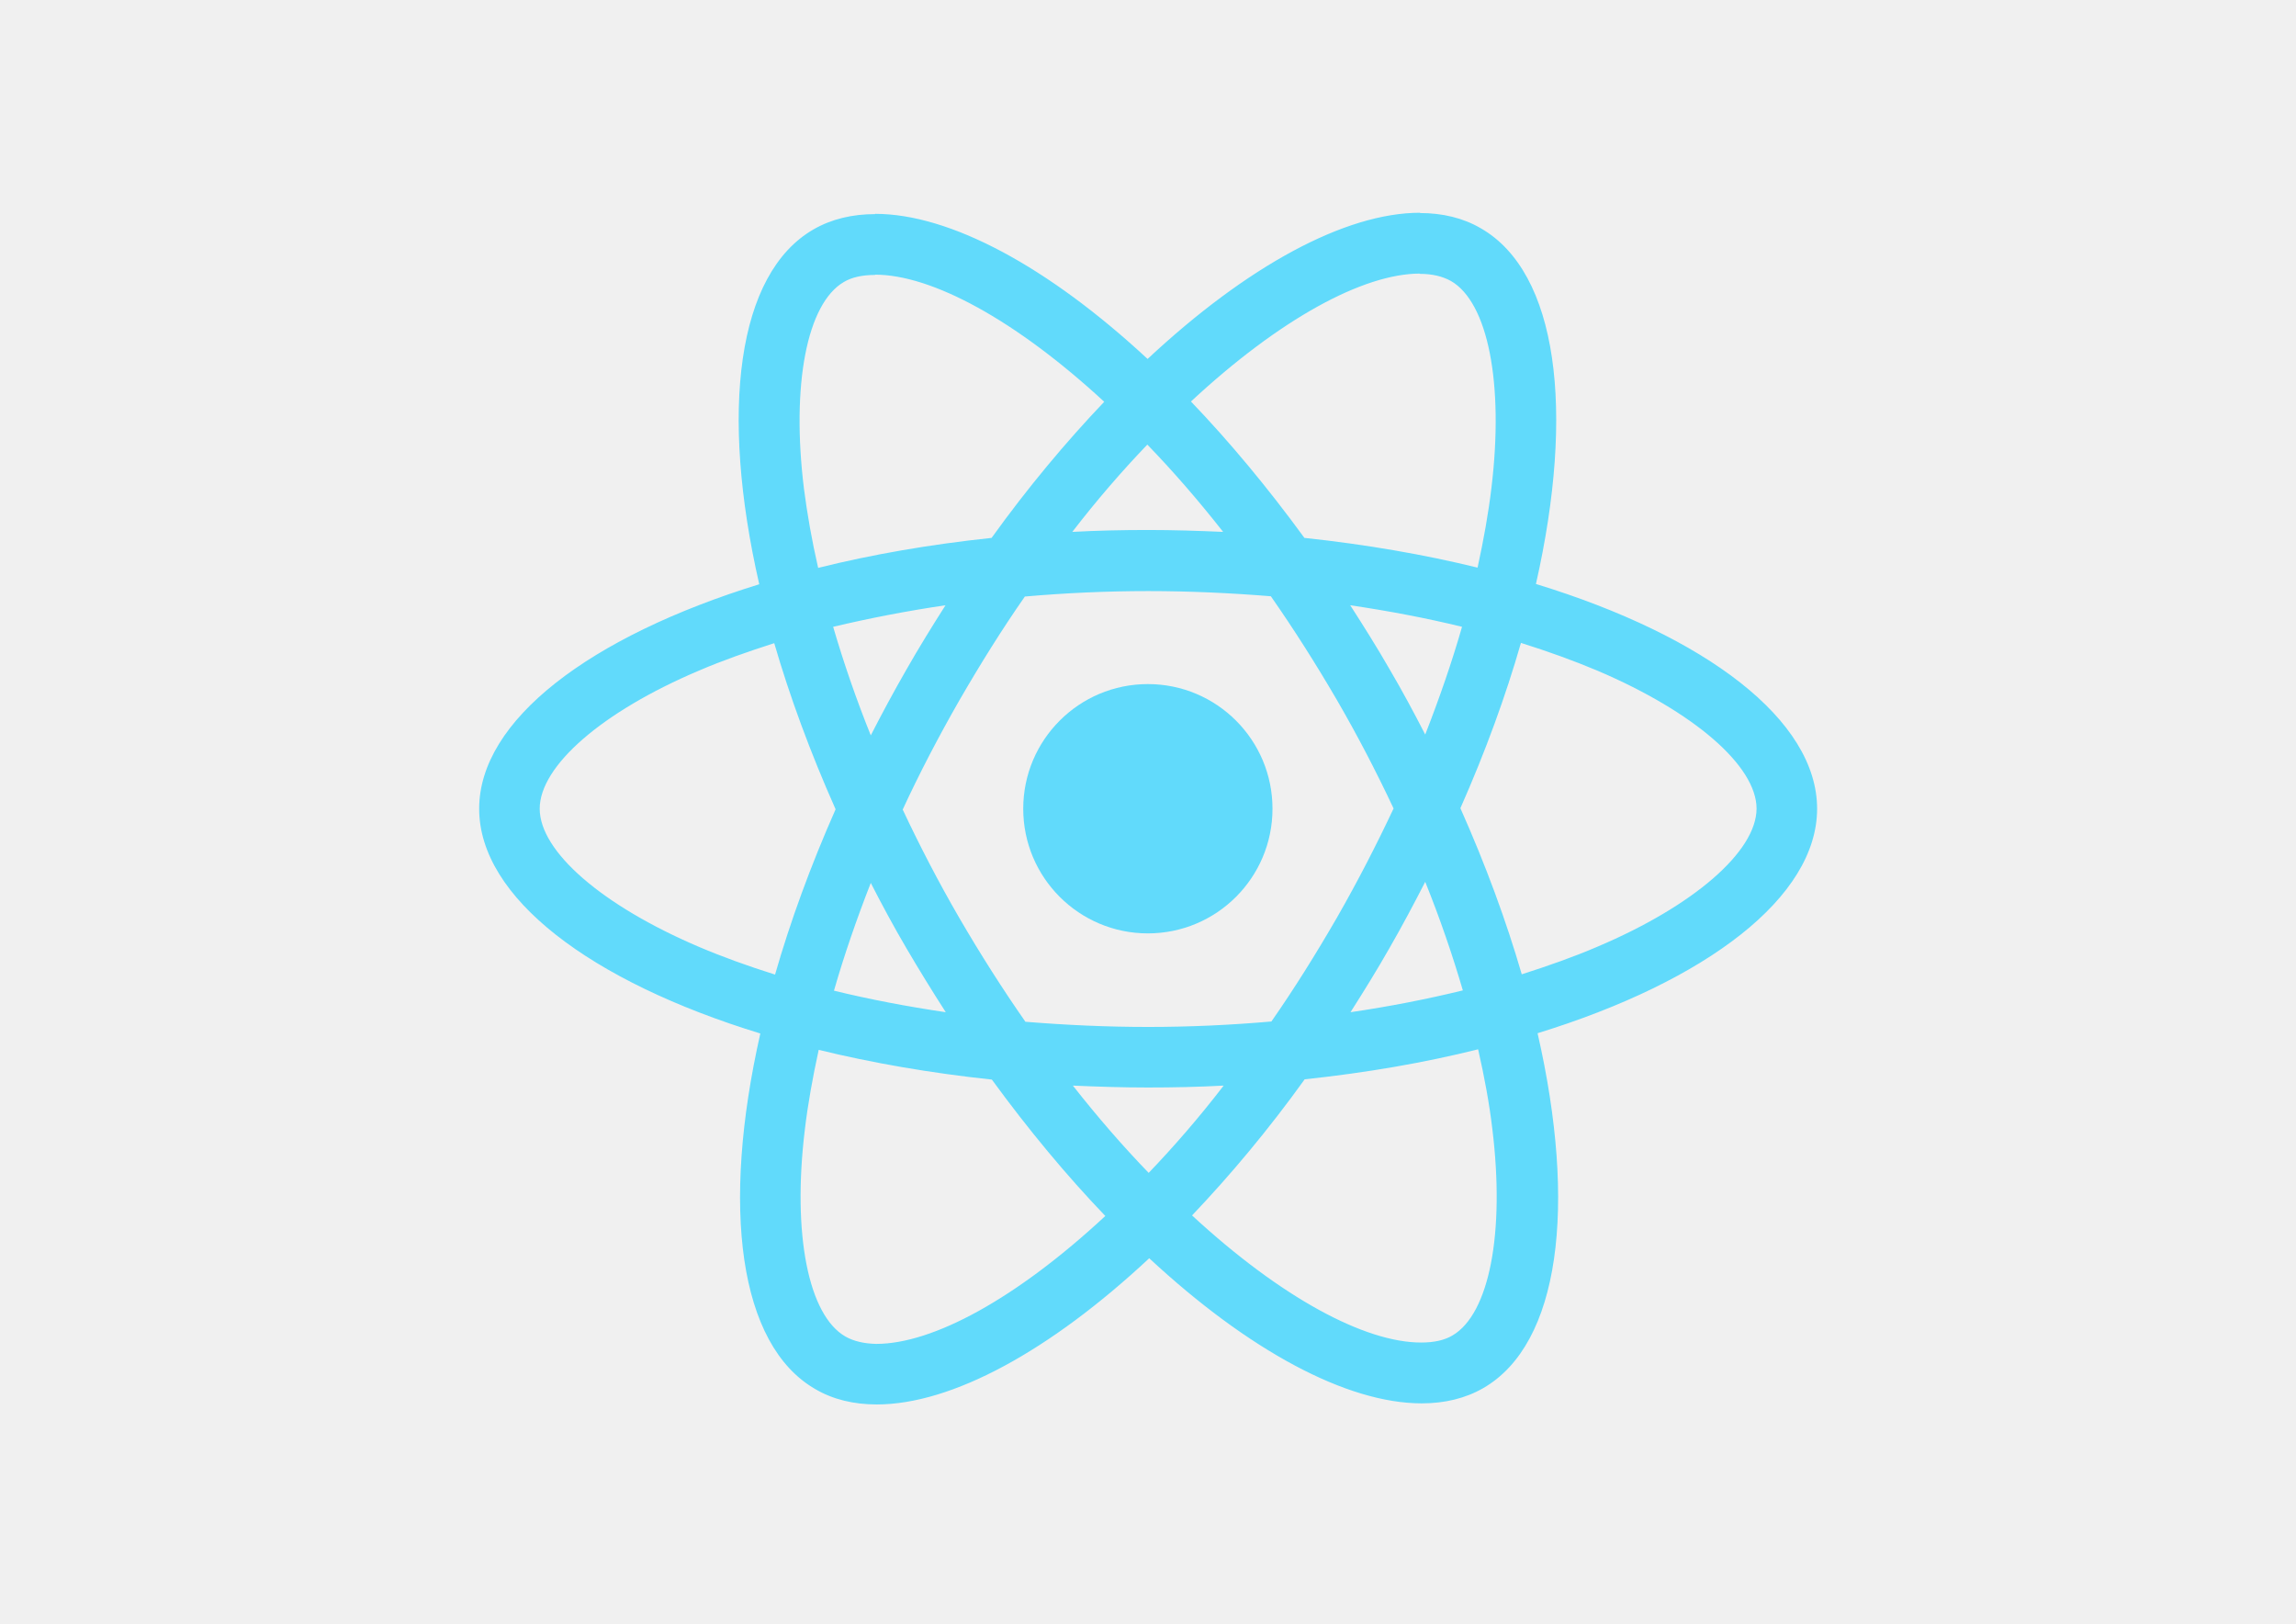
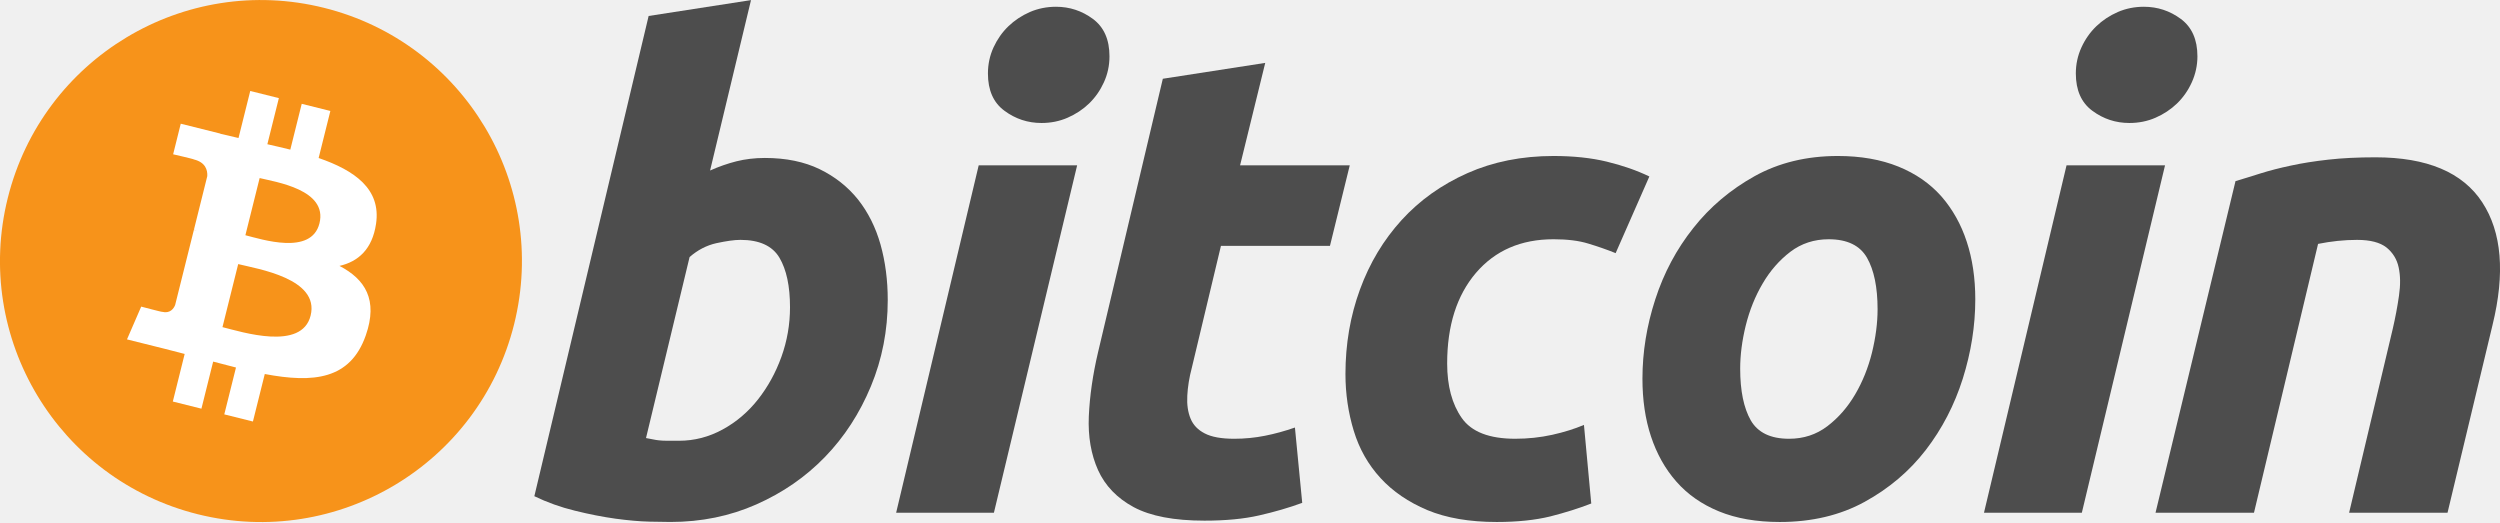
- <svg xmlns="http://www.w3.org/2000/svg" viewBox="0 0 841.9 595.3">
-   <g fill="#61DAFB">
-     <path d="M666.3 296.5c0-32.5-40.7-63.3-103.1-82.4 14.4-63.6 8-114.2-20.2-130.4-6.5-3.8-14.1-5.6-22.4-5.6v22.3c4.6 0 8.3.9 11.4 2.6 13.6 7.8 19.5 37.5 14.9 75.7-1.1 9.4-2.9 19.3-5.1 29.4-19.6-4.8-41-8.5-63.5-10.9-13.5-18.5-27.5-35.3-41.6-50 32.6-30.3 63.2-46.9 84-46.9V78c-27.5 0-63.5 19.6-99.9 53.6-36.4-33.8-72.4-53.2-99.9-53.2v22.3c20.7 0 51.4 16.5 84 46.6-14 14.7-28 31.4-41.3 49.9-22.6 2.4-44 6.1-63.6 11-2.3-10-4-19.7-5.2-29-4.7-38.2 1.1-67.9 14.6-75.8 3-1.8 6.9-2.6 11.5-2.6V78.5c-8.4 0-16 1.8-22.6 5.6-28.1 16.2-34.4 66.7-19.9 130.1-62.2 19.2-102.7 49.9-102.7 82.3 0 32.5 40.7 63.3 103.1 82.4-14.4 63.6-8 114.2 20.2 130.4 6.5 3.8 14.1 5.6 22.5 5.6 27.5 0 63.5-19.6 99.9-53.6 36.4 33.8 72.4 53.2 99.9 53.2 8.4 0 16-1.8 22.6-5.6 28.1-16.2 34.4-66.7 19.9-130.1 62-19.1 102.5-49.9 102.5-82.3zm-130.2-66.7c-3.7 12.9-8.3 26.2-13.5 39.5-4.1-8-8.4-16-13.1-24-4.6-8-9.5-15.8-14.4-23.4 14.2 2.1 27.9 4.7 41 7.9zm-45.8 106.5c-7.8 13.5-15.8 26.3-24.1 38.2-14.9 1.3-30 2-45.2 2-15.1 0-30.2-.7-45-1.9-8.3-11.9-16.4-24.6-24.2-38-7.6-13.1-14.5-26.4-20.8-39.8 6.2-13.4 13.2-26.8 20.7-39.9 7.8-13.5 15.8-26.3 24.1-38.2 14.9-1.3 30-2 45.2-2 15.1 0 30.2.7 45 1.9 8.3 11.9 16.4 24.6 24.2 38 7.6 13.1 14.5 26.4 20.8 39.8-6.3 13.4-13.2 26.8-20.7 39.9zm32.3-13c5.4 13.4 10 26.8 13.8 39.8-13.1 3.2-26.9 5.9-41.2 8 4.9-7.7 9.8-15.6 14.4-23.7 4.6-8 8.9-16.1 13-24.1zM421.2 430c-9.3-9.6-18.6-20.3-27.8-32 9 .4 18.2.7 27.5.7 9.4 0 18.7-.2 27.8-.7-9 11.7-18.3 22.4-27.5 32zm-74.4-58.9c-14.2-2.1-27.9-4.7-41-7.9 3.7-12.9 8.3-26.2 13.5-39.5 4.1 8 8.4 16 13.1 24 4.7 8 9.5 15.8 14.4 23.4zM420.7 163c9.3 9.6 18.6 20.3 27.8 32-9-.4-18.2-.7-27.5-.7-9.4 0-18.7.2-27.8.7 9-11.7 18.3-22.4 27.5-32zm-74 58.9c-4.9 7.7-9.8 15.6-14.4 23.7-4.6 8-8.9 16-13 24-5.4-13.4-10-26.8-13.8-39.8 13.1-3.1 26.9-5.8 41.2-7.9zm-90.5 125.2c-35.4-15.1-58.3-34.9-58.3-50.6 0-15.7 22.9-35.6 58.3-50.6 8.6-3.7 18-7 27.7-10.1 5.7 19.6 13.2 40 22.5 60.9-9.2 20.8-16.6 41.1-22.2 60.6-9.9-3.1-19.3-6.5-28-10.2zM310 490c-13.6-7.8-19.5-37.5-14.9-75.7 1.1-9.4 2.9-19.3 5.1-29.4 19.6 4.8 41 8.5 63.5 10.9 13.5 18.5 27.5 35.3 41.6 50-32.6 30.3-63.2 46.9-84 46.9-4.5-.1-8.3-1-11.3-2.7zm237.2-76.2c4.7 38.2-1.1 67.9-14.6 75.8-3 1.8-6.9 2.6-11.5 2.6-20.7 0-51.4-16.5-84-46.6 14-14.7 28-31.4 41.3-49.9 22.6-2.4 44-6.1 63.6-11 2.3 10.1 4.1 19.8 5.2 29.1zm38.5-66.7c-8.6 3.7-18 7-27.7 10.1-5.7-19.6-13.2-40-22.5-60.9 9.2-20.8 16.6-41.1 22.2-60.6 9.9 3.1 19.3 6.5 28.1 10.2 35.4 15.1 58.3 34.9 58.3 50.6-.1 15.7-23 35.6-58.4 50.6zM320.8 78.4z" />
-     <circle cx="420.9" cy="296.5" r="45.7" />
-     <path d="M520.5 78.1z" />
+ <svg xmlns="http://www.w3.org/2000/svg" height="64.001" width="306.5" version="1.1">
+   <g transform="translate(-289.6074,-317.5047)">
+     <path d="m352.64,357.25c-4.274,17.143-21.637,27.576-38.782,23.301-17.138-4.274-27.571-21.638-23.295-38.78,4.272-17.145,21.635-27.579,38.775-23.305,17.144,4.274,27.576,21.64,23.302,38.784z" fill="#f7931a" />
+     <path d="m335.71,344.95c0.637-4.258-2.605-6.547-7.038-8.074l1.438-5.768-3.511-0.875-1.4,5.616c-0.923-0.23-1.871-0.447-2.813-0.662l1.41-5.653-3.509-0.875-1.439,5.766c-0.764-0.174-1.514-0.346-2.242-0.527l0.004-0.018-4.842-1.209-0.934,3.75s2.605,0.597,2.55,0.634c1.422,0.355,1.679,1.296,1.636,2.042l-1.638,6.571c0.098,0.025,0.225,0.061,0.365,0.117-0.117-0.029-0.242-0.061-0.371-0.092l-2.296,9.205c-0.174,0.432-0.615,1.08-1.609,0.834,0.035,0.051-2.552-0.637-2.552-0.637l-1.743,4.019,4.569,1.139c0.85,0.213,1.683,0.436,2.503,0.646l-1.453,5.834,3.507,0.875,1.439-5.772c0.958,0.26,1.888,0.5,2.798,0.726l-1.434,5.745,3.511,0.875,1.453-5.823c5.987,1.133,10.489,0.676,12.384-4.739,1.527-4.36-0.076-6.875-3.226-8.515,2.294-0.529,4.022-2.038,4.483-5.155zm-8.022,11.249c-1.085,4.36-8.426,2.003-10.806,1.412l1.928-7.729c2.38,0.594,10.012,1.77,8.878,6.317zm1.086-11.312c-0.99,3.966-7.1,1.951-9.082,1.457l1.748-7.01c1.982,0.494,8.365,1.416,7.334,5.553z" fill="#FFF" />
+     <path fill="#4d4d4d" d="m383.38,336.87c2.595,0,4.837,0.465,6.721,1.378,1.893,0.922,3.455,2.164,4.708,3.726,1.236,1.57,2.156,3.405,2.75,5.508,0.59,2.109,0.886,4.376,0.886,6.803,0,3.728-0.683,7.25-2.062,10.57-1.379,3.325-3.25,6.209-5.63,8.669-2.378,2.457-5.186,4.394-8.424,5.825-3.233,1.432-6.748,2.148-10.522,2.148-0.488,0-1.346-0.014-2.558-0.039s-2.605-0.15-4.165-0.361c-1.57-0.219-3.23-0.543-4.983-0.977-1.752-0.426-3.416-1.023-4.983-1.781l14.012-58.876,12.55-1.945-5.017,20.893c1.074-0.484,2.156-0.859,3.236-1.132,1.081-0.269,2.241-0.409,3.481-0.409zm-10.527,34.671c1.89,0,3.671-0.465,5.344-1.378,1.678-0.914,3.126-2.148,4.339-3.685,1.213-1.544,2.173-3.283,2.873-5.226s1.054-3.97,1.054-6.079c0-2.591-0.433-4.612-1.296-6.073-0.863-1.455-2.46-2.187-4.779-2.187-0.76,0-1.739,0.145-2.953,0.404-1.218,0.275-2.308,0.846-3.285,1.705l-5.342,22.188c0.322,0.057,0.607,0.111,0.85,0.162,0.238,0.055,0.501,0.094,0.763,0.121,0.277,0.031,0.594,0.047,0.977,0.047s0.862,0.001,1.455,0.001z" />
+     <path fill="#4d4d4d" d="m411.46,380.37h-11.987l10.123-42.597h12.069l-10.205,42.597zm5.833-47.787c-1.673,0-3.19-0.498-4.536-1.496-1.357-0.992-2.029-2.519-2.029-4.577,0-1.132,0.23-2.194,0.686-3.196,0.463-1,1.068-1.861,1.826-2.593,0.757-0.726,1.634-1.306,2.63-1.743,1.002-0.43,2.068-0.645,3.204-0.645,1.672,0,3.181,0.498,4.532,1.496,1.346,1.003,2.023,2.53,2.023,4.577,0,1.136-0.229,2.202-0.689,3.202-0.457,1-1.062,1.861-1.82,2.593-0.751,0.727-1.636,1.305-2.63,1.738-1.003,0.437-2.065,0.644-3.197,0.644z" />
+     <path fill="#4d4d4d" d="m432.17,327.16,12.555-1.945-3.083,12.556h13.446l-2.428,9.878h-13.365l-3.56,14.9c-0.328,1.242-0.514,2.402-0.566,3.48-0.059,1.083,0.078,2.013,0.402,2.796,0.322,0.785,0.901,1.39,1.741,1.818,0.836,0.435,2.033,0.654,3.603,0.654,1.293,0,2.553-0.123,3.771-0.367,1.211-0.24,2.438-0.574,3.68-1.011l0.894,9.236c-1.62,0.594-3.374,1.105-5.264,1.535-1.893,0.436-4.134,0.646-6.724,0.646-3.724,0-6.611-0.553-8.668-1.654-2.054-1.109-3.506-2.624-4.375-4.542-0.857-1.911-1.24-4.114-1.133-6.596,0.111-2.488,0.486-5.103,1.133-7.857l7.941-33.527z" />
+     <path fill="#4d4d4d" d="m454.56,363.36c0-3.669,0.594-7.129,1.781-10.368,1.185-3.242,2.892-6.077,5.107-8.51,2.207-2.421,4.896-4.339,8.061-5.747,3.15-1.4,6.677-2.106,10.564-2.106,2.433,0,4.606,0.23,6.518,0.691,1.92,0.465,3.657,1.066,5.228,1.82l-4.134,9.4c-1.08-0.438-2.201-0.824-3.36-1.174-1.16-0.357-2.576-0.529-4.251-0.529-4.001,0-7.164,1.379-9.518,4.128-2.345,2.751-3.526,6.454-3.526,11.099,0,2.753,0.594,4.979,1.786,6.682,1.186,1.703,3.377,2.55,6.558,2.55,1.57,0,3.085-0.164,4.536-0.484,1.462-0.324,2.753-0.732,3.89-1.214l0.895,9.636c-1.516,0.588-3.188,1.119-5.022,1.584-1.838,0.449-4.026,0.682-6.563,0.682-3.349,0-6.184-0.49-8.503-1.455-2.32-0.98-4.237-2.281-5.747-3.929-1.518-1.652-2.608-3.581-3.282-5.795-0.674-2.212-1.018-4.536-1.018-6.961z" />
+     <path fill="#4d4d4d" d="m507.81,381.5c-2.861,0-5.346-0.436-7.454-1.299-2.102-0.863-3.843-2.074-5.22-3.644-1.379-1.562-2.411-3.413-3.118-5.546-0.707-2.132-1.047-4.493-1.047-7.08,0-3.245,0.521-6.489,1.574-9.724,1.048-3.242,2.603-6.155,4.661-8.744,2.042-2.593,4.561-4.713,7.527-6.366,2.963-1.642,6.371-2.468,10.199-2.468,2.809,0,5.281,0.437,7.418,1.3,2.127,0.861,3.879,2.082,5.264,3.644,1.37,1.57,2.411,3.413,3.111,5.549,0.705,2.128,1.053,4.495,1.053,7.084,0,3.235-0.514,6.479-1.534,9.724-1.021,3.229-2.536,6.149-4.536,8.744-1.996,2.589-4.492,4.708-7.49,6.354-2.994,1.646-6.466,2.472-10.408,2.472zm5.991-34.662c-1.777,0-3.348,0.516-4.693,1.535-1.35,1.031-2.484,2.327-3.398,3.89-0.924,1.57-1.609,3.282-2.072,5.143-0.459,1.865-0.684,3.628-0.684,5.303,0,2.703,0.436,4.808,1.293,6.323,0.869,1.507,2.43,2.265,4.699,2.265,1.783,0,3.346-0.512,4.699-1.542,1.342-1.023,2.477-2.32,3.398-3.886,0.918-1.562,1.609-3.279,2.072-5.143,0.453-1.859,0.684-3.632,0.684-5.304,0-2.696-0.434-4.806-1.299-6.319-0.864-1.507-2.432-2.265-4.699-2.265z" />
+     <path fill="#4d4d4d" d="m544.84,380.37h-11.997l10.123-42.597h12.075l-10.201,42.597zm5.824-47.787c-1.672,0-3.188-0.498-4.532-1.496-1.35-0.992-2.028-2.519-2.028-4.577,0-1.132,0.233-2.194,0.69-3.196,0.457-1,1.066-1.861,1.824-2.593,0.753-0.726,1.638-1.306,2.632-1.743,0.996-0.43,2.062-0.645,3.194-0.645,1.676,0,3.19,0.498,4.538,1.496,1.349,1.003,2.03,2.53,2.03,4.577,0,1.136-0.242,2.202-0.695,3.202s-1.062,1.861-1.817,2.593c-0.76,0.727-1.634,1.305-2.63,1.738-1.004,0.437-2.068,0.644-3.206,0.644z" />
+     <path fill="#4d4d4d" d="m563.68,339.71c0.91-0.266,1.926-0.586,3.031-0.934,1.109-0.348,2.348-0.672,3.732-0.964,1.369-0.301,2.914-0.545,4.613-0.734,1.699-0.193,3.635-0.287,5.786-0.287,6.322,0,10.68,1.841,13.086,5.512,2.404,3.671,2.82,8.695,1.26,15.063l-5.514,23h-12.066l5.344-22.516c0.326-1.406,0.582-2.765,0.771-4.093,0.191-1.316,0.18-2.476-0.043-3.48-0.213-0.992-0.715-1.804-1.494-2.433-0.791-0.619-1.986-0.93-3.607-0.93-1.563,0-3.153,0.168-4.776,0.492l-7.857,32.959h-12.071l9.805-40.655z" />
  </g>
</svg>
